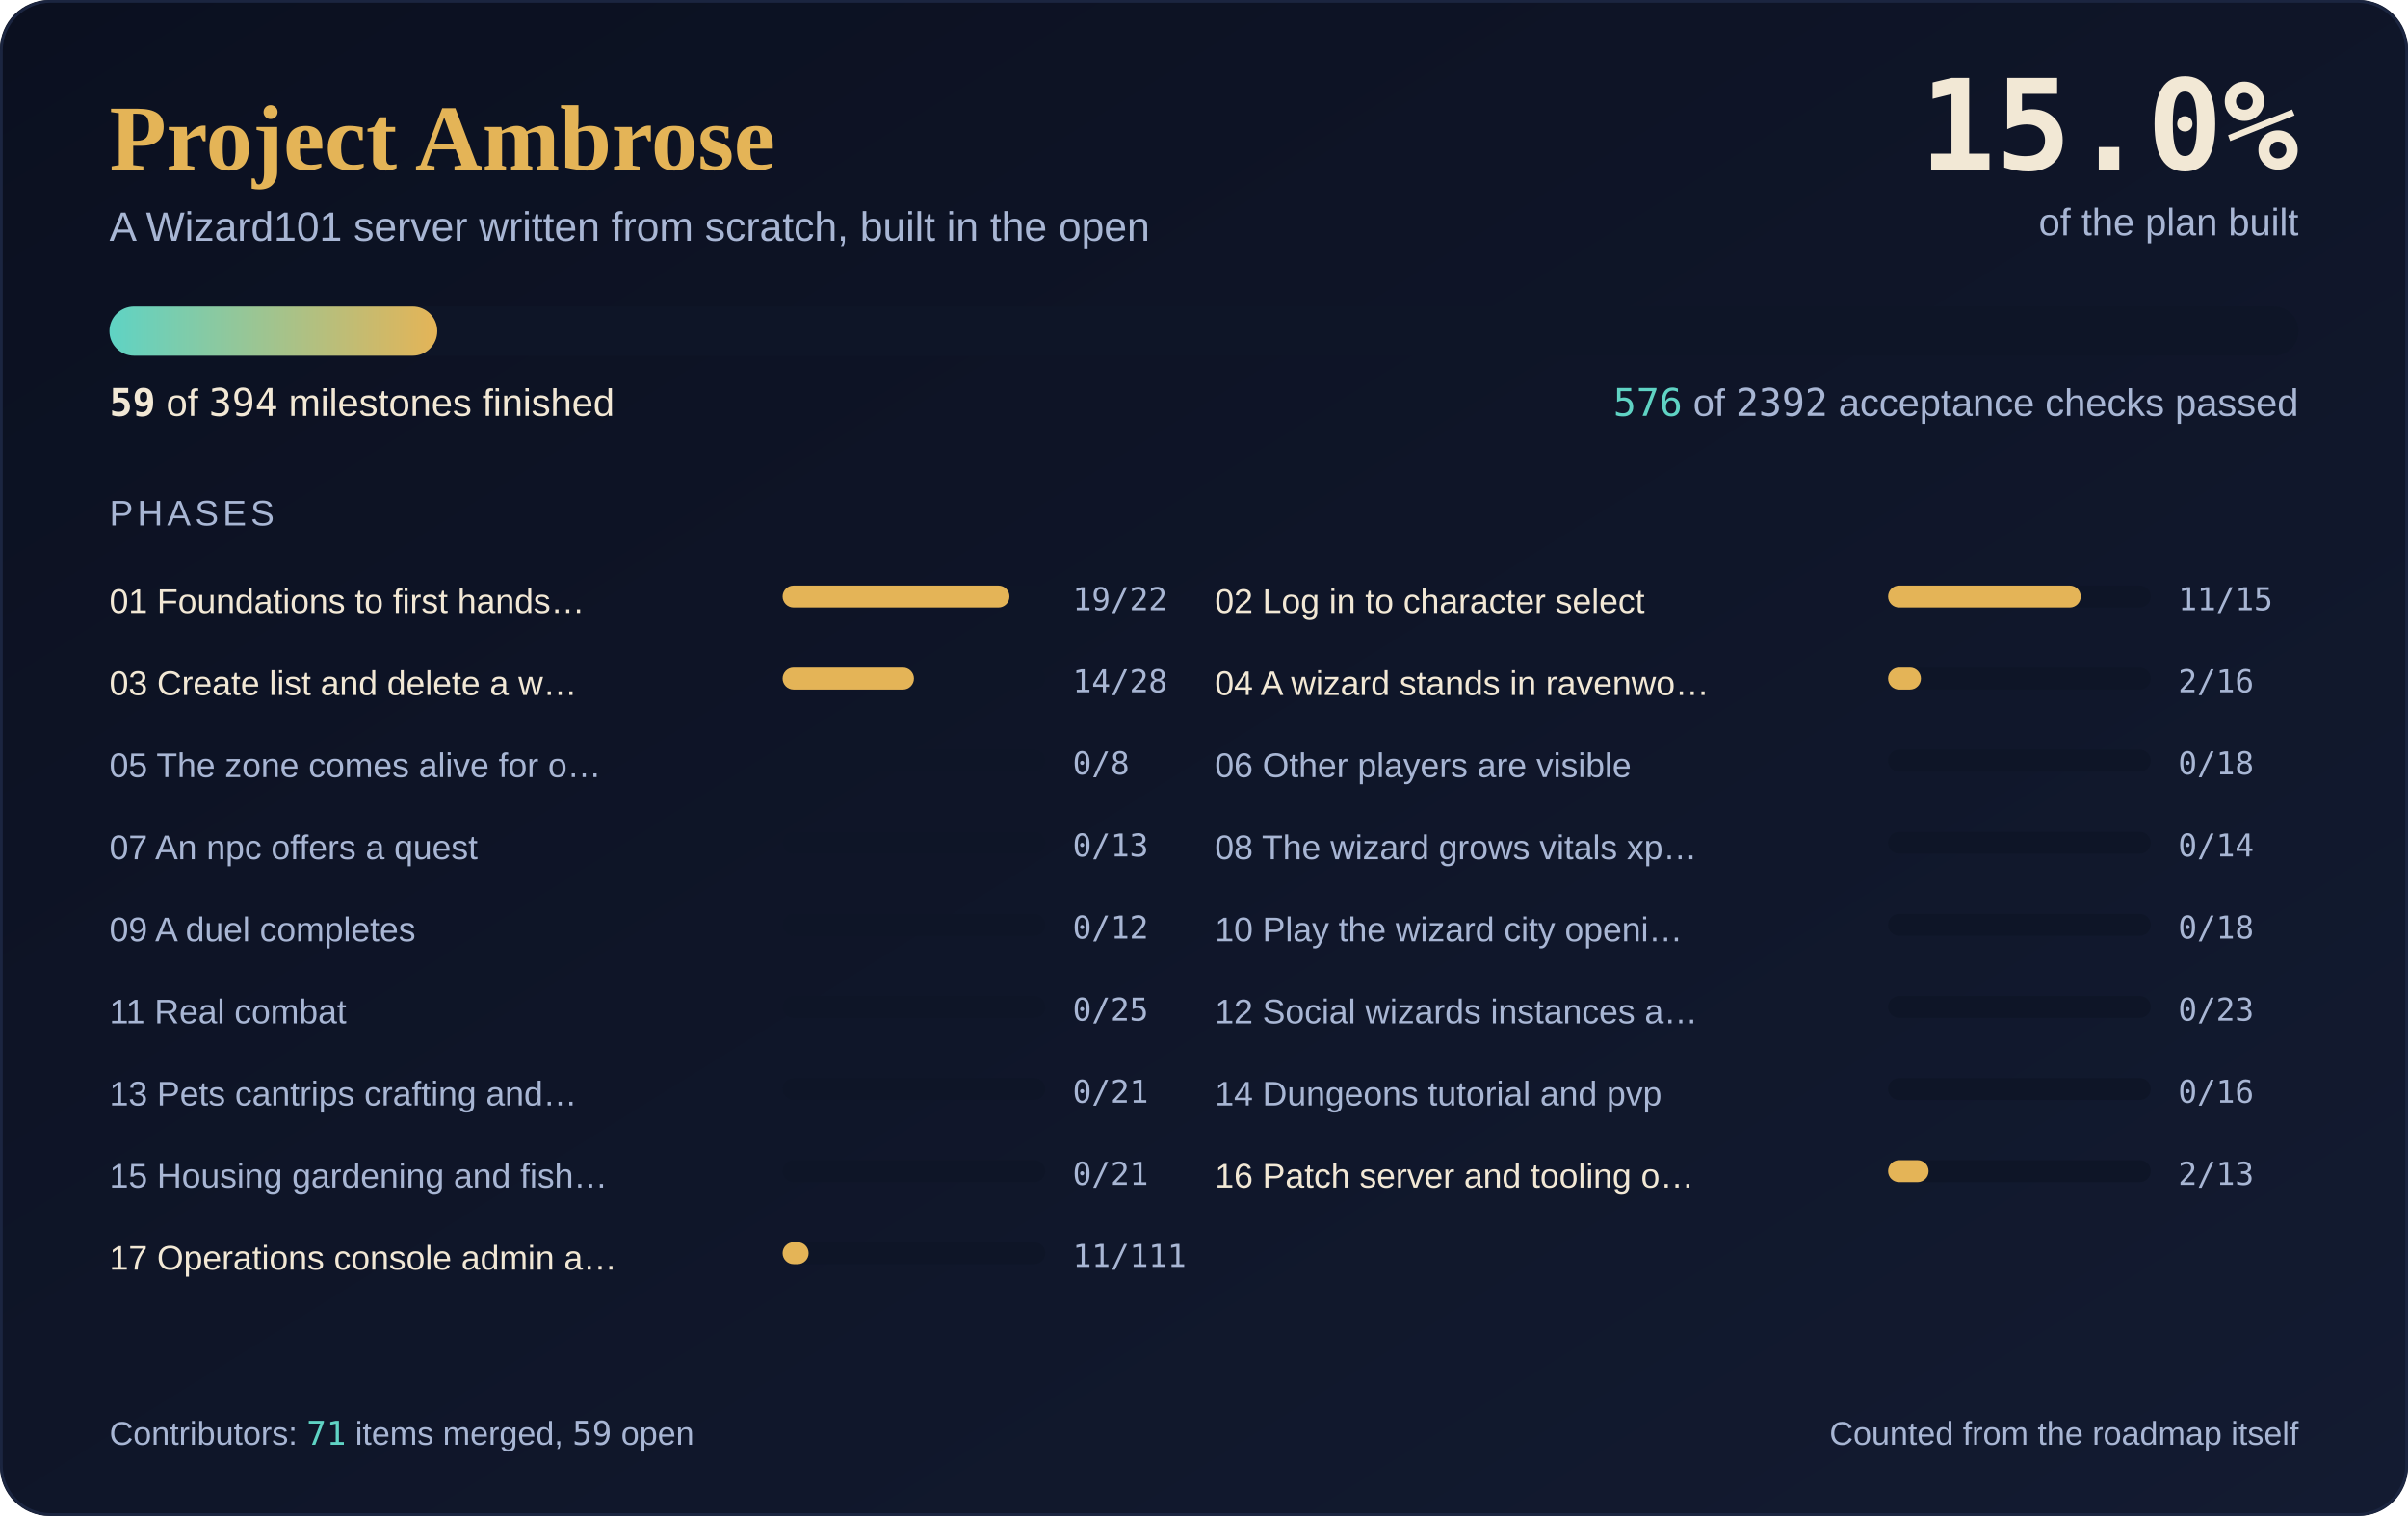
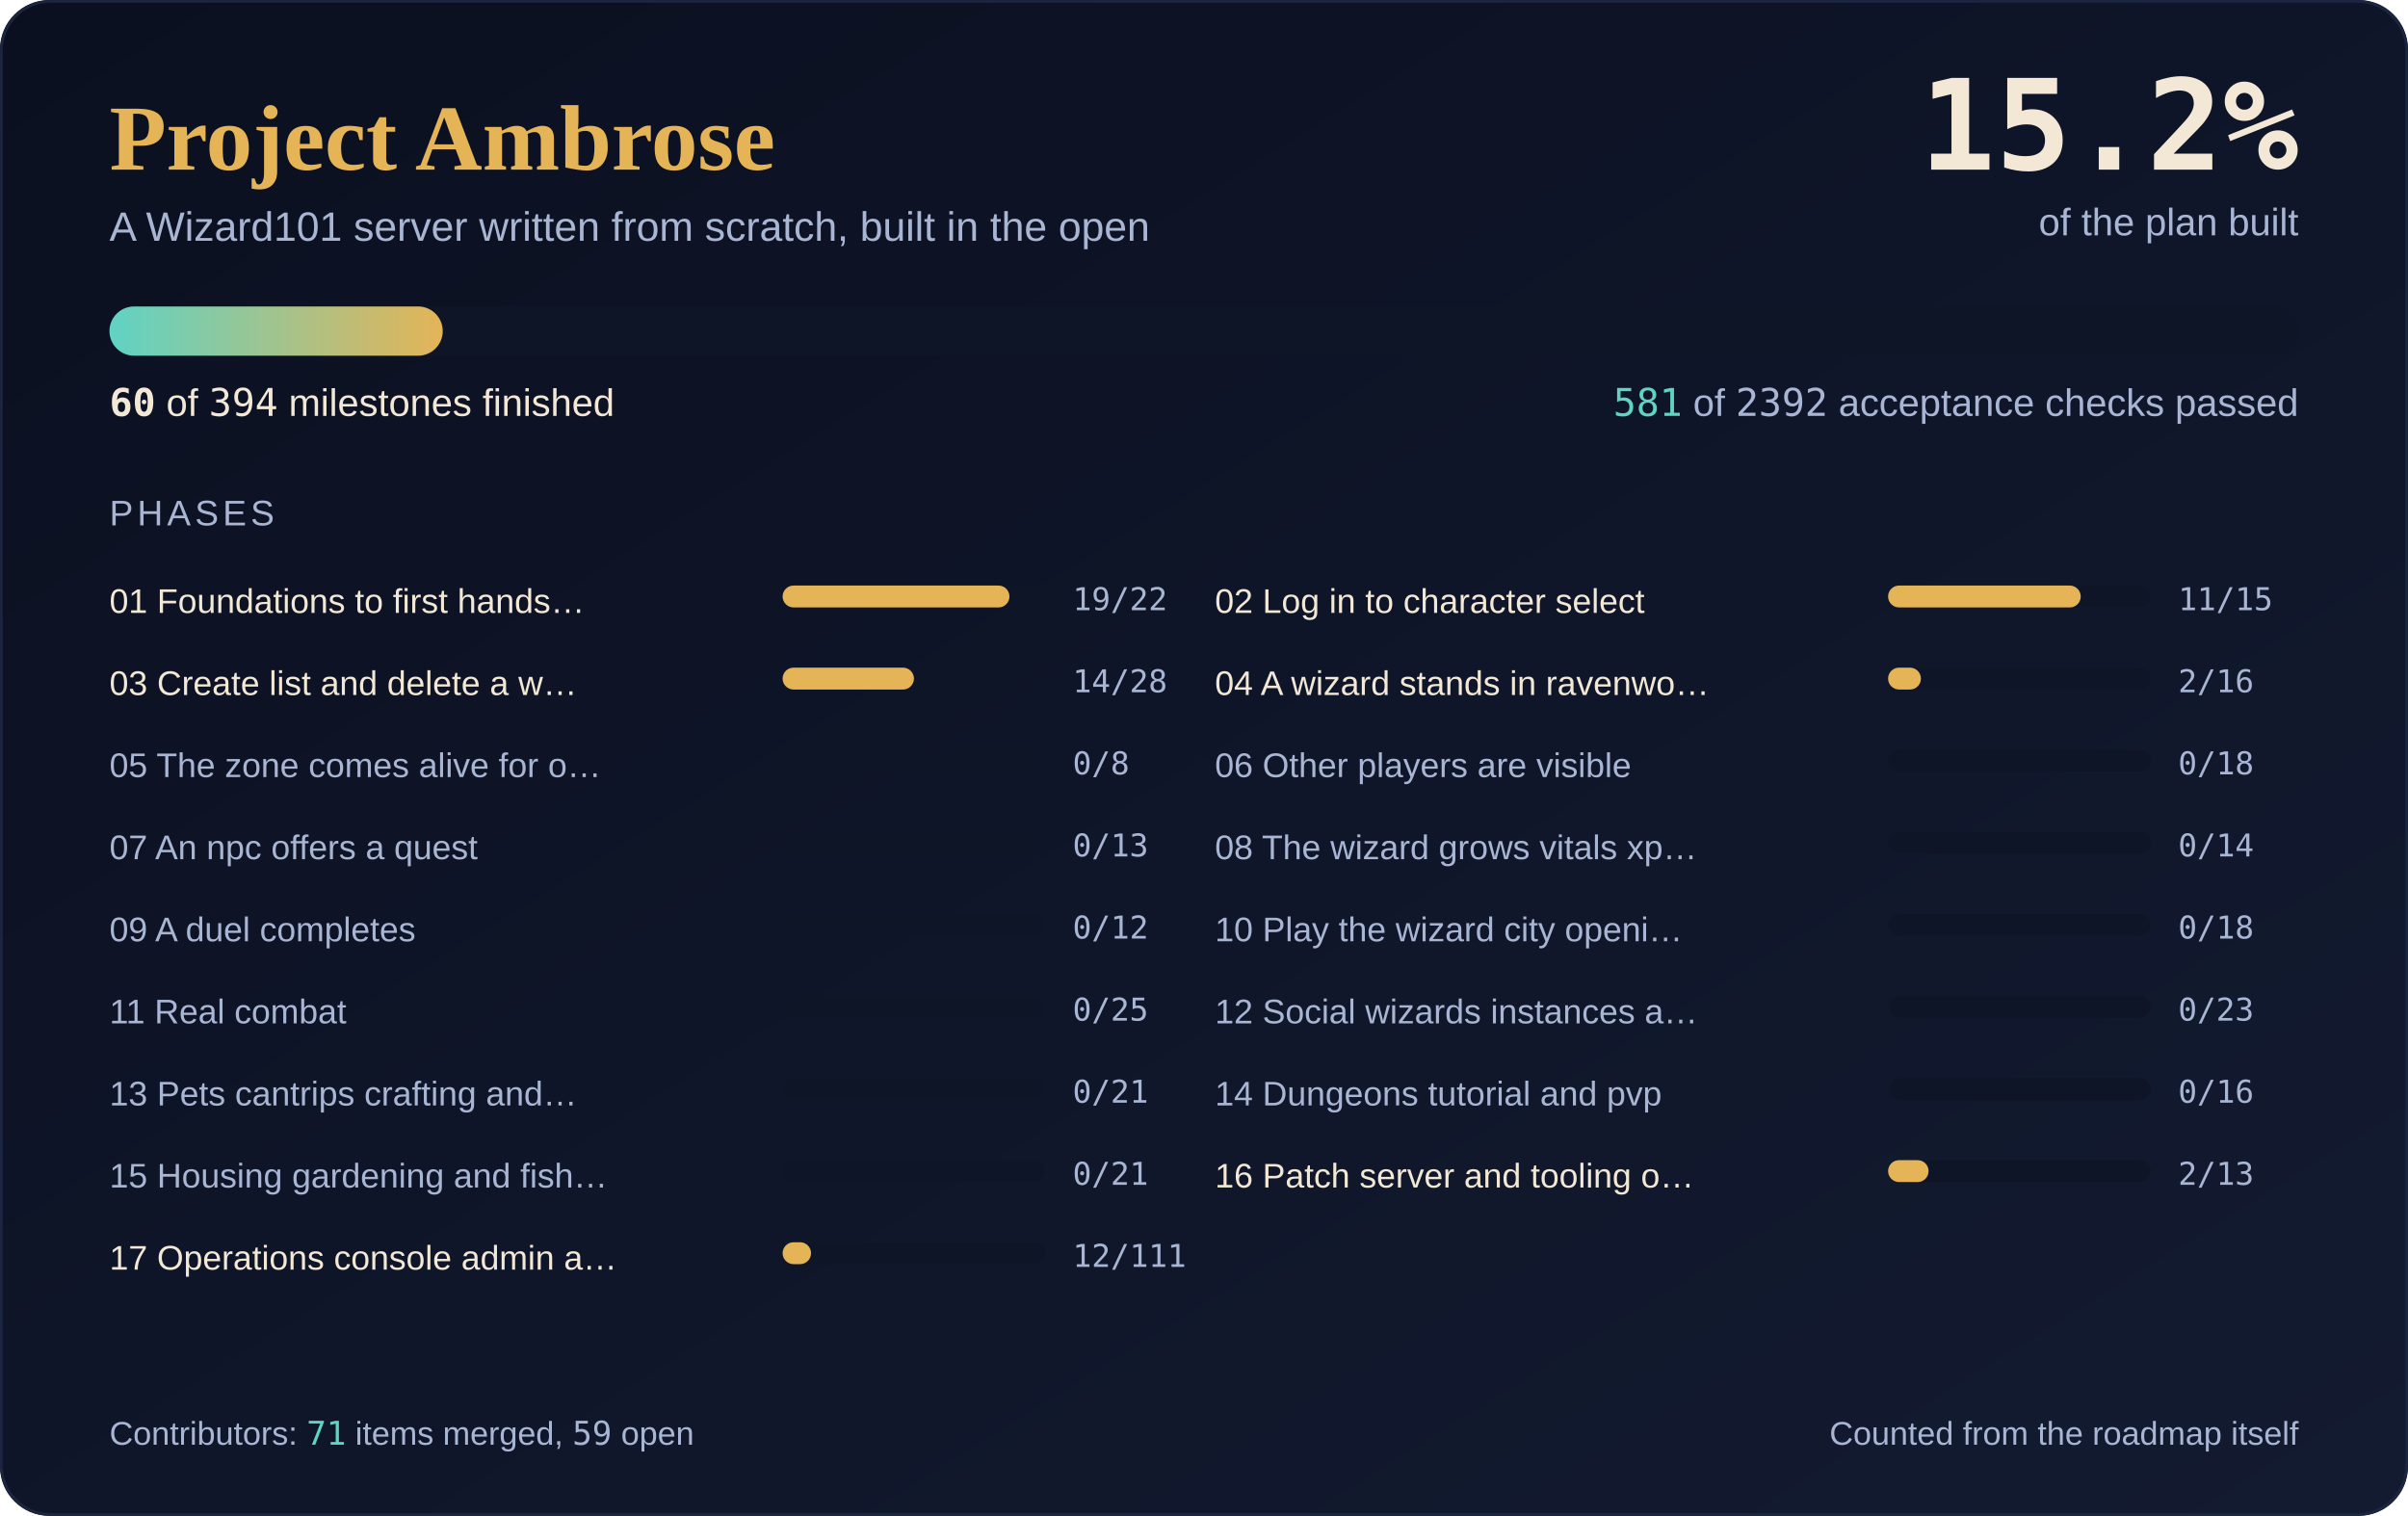
- <svg xmlns="http://www.w3.org/2000/svg" width="880" height="554" viewBox="0 0 880 554" role="img" aria-label="Project Ambrose progress: 59 of 394 milestones complete, 15.0 percent">
+ <svg xmlns="http://www.w3.org/2000/svg" width="880" height="554" viewBox="0 0 880 554" role="img" aria-label="Project Ambrose progress: 60 of 394 milestones complete, 15.2 percent">
  <defs>
    <linearGradient id="sky" x1="0" y1="0" x2="1" y2="1">
      <stop offset="0" stop-color="#0B1020" />
      <stop offset="1" stop-color="#131B31" />
    </linearGradient>
    <linearGradient id="fill" x1="0" y1="0" x2="1" y2="0">
      <stop offset="0" stop-color="#5FD3C4" />
      <stop offset="1" stop-color="#E4B457" />
    </linearGradient>
  </defs>
  <rect width="880" height="554" rx="18" fill="url(#sky)" />
  <rect x="0.5" y="0.5" width="879" height="553" rx="18" fill="none" stroke="#1B2540" />
  <text x="40" y="62" font-family="'Cormorant Garamond', Georgia, 'Times New Roman', serif" font-size="34" font-weight="600" fill="#E4B457">Project Ambrose</text>
  <text x="40" y="88" font-family="Karla, 'Segoe UI', 'Helvetica Neue', Arial, sans-serif" font-size="15" fill="#A8B6D4">A Wizard101 server written from scratch, built in the open</text>
-   <text x="840" y="62" text-anchor="end" font-family="'JetBrains Mono', Consolas, 'DejaVu Sans Mono', monospace" font-size="46" font-weight="700" fill="#F2E8D5">15.0%</text>
+   <text x="840" y="62" text-anchor="end" font-family="'JetBrains Mono', Consolas, 'DejaVu Sans Mono', monospace" font-size="46" font-weight="700" fill="#F2E8D5">15.2%</text>
  <text x="840" y="86" text-anchor="end" font-family="Karla, 'Segoe UI', 'Helvetica Neue', Arial, sans-serif" font-size="14" fill="#A8B6D4">of the plan built</text>
  <rect x="40" y="112" width="800" height="18" rx="9.0" fill="#0E1527" />
-   <rect x="40" y="112" width="119.8" height="18" rx="9.0" fill="url(#fill)" />
+   <rect x="40" y="112" width="121.8" height="18" rx="9.0" fill="url(#fill)" />
  <text x="40" y="152" font-family="Karla, 'Segoe UI', 'Helvetica Neue', Arial, sans-serif" font-size="14" fill="#F2E8D5">
-     <tspan font-family="'JetBrains Mono', Consolas, 'DejaVu Sans Mono', monospace" font-weight="700">59</tspan> of <tspan font-family="'JetBrains Mono', Consolas, 'DejaVu Sans Mono', monospace">394</tspan> milestones finished</text>
+     <tspan font-family="'JetBrains Mono', Consolas, 'DejaVu Sans Mono', monospace" font-weight="700">60</tspan> of <tspan font-family="'JetBrains Mono', Consolas, 'DejaVu Sans Mono', monospace">394</tspan> milestones finished</text>
  <text x="840" y="152" text-anchor="end" font-family="Karla, 'Segoe UI', 'Helvetica Neue', Arial, sans-serif" font-size="14" fill="#A8B6D4">
-     <tspan font-family="'JetBrains Mono', Consolas, 'DejaVu Sans Mono', monospace" fill="#5FD3C4">576</tspan> of <tspan font-family="'JetBrains Mono', Consolas, 'DejaVu Sans Mono', monospace">2392</tspan> acceptance checks passed</text>
+     <tspan font-family="'JetBrains Mono', Consolas, 'DejaVu Sans Mono', monospace" fill="#5FD3C4">581</tspan> of <tspan font-family="'JetBrains Mono', Consolas, 'DejaVu Sans Mono', monospace">2392</tspan> acceptance checks passed</text>
  <text x="40" y="192" font-family="Karla, 'Segoe UI', 'Helvetica Neue', Arial, sans-serif" font-size="13" fill="#A8B6D4" letter-spacing="1.5">PHASES</text>
  <text x="40" y="224" font-family="Karla, 'Segoe UI', 'Helvetica Neue', Arial, sans-serif" font-size="12.5" fill="#F2E8D5">01 Foundations to first hands…</text>
  <rect x="286" y="214" width="96" height="8" rx="4.0" fill="#0E1527" />
  <rect x="286" y="214" width="82.9" height="8" rx="4.0" fill="#E4B457" />
  <text x="392" y="223" font-family="'JetBrains Mono', Consolas, 'DejaVu Sans Mono', monospace" font-size="11.5" fill="#A8B6D4">19/22</text>
  <text x="444" y="224" font-family="Karla, 'Segoe UI', 'Helvetica Neue', Arial, sans-serif" font-size="12.5" fill="#F2E8D5">02 Log in to character select</text>
  <rect x="690" y="214" width="96" height="8" rx="4.0" fill="#0E1527" />
  <rect x="690" y="214" width="70.4" height="8" rx="4.0" fill="#E4B457" />
  <text x="796" y="223" font-family="'JetBrains Mono', Consolas, 'DejaVu Sans Mono', monospace" font-size="11.5" fill="#A8B6D4">11/15</text>
  <text x="40" y="254" font-family="Karla, 'Segoe UI', 'Helvetica Neue', Arial, sans-serif" font-size="12.5" fill="#F2E8D5">03 Create list and delete a w…</text>
  <rect x="286" y="244" width="96" height="8" rx="4.0" fill="#0E1527" />
  <rect x="286" y="244" width="48.0" height="8" rx="4.0" fill="#E4B457" />
  <text x="392" y="253" font-family="'JetBrains Mono', Consolas, 'DejaVu Sans Mono', monospace" font-size="11.5" fill="#A8B6D4">14/28</text>
  <text x="444" y="254" font-family="Karla, 'Segoe UI', 'Helvetica Neue', Arial, sans-serif" font-size="12.5" fill="#F2E8D5">04 A wizard stands in ravenwo…</text>
  <rect x="690" y="244" width="96" height="8" rx="4.0" fill="#0E1527" />
  <rect x="690" y="244" width="12.0" height="8" rx="4.0" fill="#E4B457" />
  <text x="796" y="253" font-family="'JetBrains Mono', Consolas, 'DejaVu Sans Mono', monospace" font-size="11.5" fill="#A8B6D4">2/16</text>
  <text x="40" y="284" font-family="Karla, 'Segoe UI', 'Helvetica Neue', Arial, sans-serif" font-size="12.5" fill="#A8B6D4">05 The zone comes alive for o…</text>
  <rect x="286" y="274" width="96" height="8" rx="4.0" fill="#0E1527" />
  <text x="392" y="283" font-family="'JetBrains Mono', Consolas, 'DejaVu Sans Mono', monospace" font-size="11.5" fill="#A8B6D4">0/8</text>
  <text x="444" y="284" font-family="Karla, 'Segoe UI', 'Helvetica Neue', Arial, sans-serif" font-size="12.5" fill="#A8B6D4">06 Other players are visible</text>
  <rect x="690" y="274" width="96" height="8" rx="4.0" fill="#0E1527" />
  <text x="796" y="283" font-family="'JetBrains Mono', Consolas, 'DejaVu Sans Mono', monospace" font-size="11.5" fill="#A8B6D4">0/18</text>
  <text x="40" y="314" font-family="Karla, 'Segoe UI', 'Helvetica Neue', Arial, sans-serif" font-size="12.5" fill="#A8B6D4">07 An npc offers a quest</text>
  <rect x="286" y="304" width="96" height="8" rx="4.0" fill="#0E1527" />
  <text x="392" y="313" font-family="'JetBrains Mono', Consolas, 'DejaVu Sans Mono', monospace" font-size="11.5" fill="#A8B6D4">0/13</text>
  <text x="444" y="314" font-family="Karla, 'Segoe UI', 'Helvetica Neue', Arial, sans-serif" font-size="12.5" fill="#A8B6D4">08 The wizard grows vitals xp…</text>
  <rect x="690" y="304" width="96" height="8" rx="4.0" fill="#0E1527" />
  <text x="796" y="313" font-family="'JetBrains Mono', Consolas, 'DejaVu Sans Mono', monospace" font-size="11.5" fill="#A8B6D4">0/14</text>
  <text x="40" y="344" font-family="Karla, 'Segoe UI', 'Helvetica Neue', Arial, sans-serif" font-size="12.5" fill="#A8B6D4">09 A duel completes</text>
  <rect x="286" y="334" width="96" height="8" rx="4.0" fill="#0E1527" />
  <text x="392" y="343" font-family="'JetBrains Mono', Consolas, 'DejaVu Sans Mono', monospace" font-size="11.5" fill="#A8B6D4">0/12</text>
  <text x="444" y="344" font-family="Karla, 'Segoe UI', 'Helvetica Neue', Arial, sans-serif" font-size="12.5" fill="#A8B6D4">10 Play the wizard city openi…</text>
  <rect x="690" y="334" width="96" height="8" rx="4.0" fill="#0E1527" />
  <text x="796" y="343" font-family="'JetBrains Mono', Consolas, 'DejaVu Sans Mono', monospace" font-size="11.5" fill="#A8B6D4">0/18</text>
  <text x="40" y="374" font-family="Karla, 'Segoe UI', 'Helvetica Neue', Arial, sans-serif" font-size="12.5" fill="#A8B6D4">11 Real combat</text>
  <rect x="286" y="364" width="96" height="8" rx="4.0" fill="#0E1527" />
  <text x="392" y="373" font-family="'JetBrains Mono', Consolas, 'DejaVu Sans Mono', monospace" font-size="11.5" fill="#A8B6D4">0/25</text>
  <text x="444" y="374" font-family="Karla, 'Segoe UI', 'Helvetica Neue', Arial, sans-serif" font-size="12.5" fill="#A8B6D4">12 Social wizards instances a…</text>
  <rect x="690" y="364" width="96" height="8" rx="4.0" fill="#0E1527" />
  <text x="796" y="373" font-family="'JetBrains Mono', Consolas, 'DejaVu Sans Mono', monospace" font-size="11.5" fill="#A8B6D4">0/23</text>
  <text x="40" y="404" font-family="Karla, 'Segoe UI', 'Helvetica Neue', Arial, sans-serif" font-size="12.5" fill="#A8B6D4">13 Pets cantrips crafting and…</text>
  <rect x="286" y="394" width="96" height="8" rx="4.0" fill="#0E1527" />
  <text x="392" y="403" font-family="'JetBrains Mono', Consolas, 'DejaVu Sans Mono', monospace" font-size="11.5" fill="#A8B6D4">0/21</text>
  <text x="444" y="404" font-family="Karla, 'Segoe UI', 'Helvetica Neue', Arial, sans-serif" font-size="12.5" fill="#A8B6D4">14 Dungeons tutorial and pvp</text>
  <rect x="690" y="394" width="96" height="8" rx="4.0" fill="#0E1527" />
  <text x="796" y="403" font-family="'JetBrains Mono', Consolas, 'DejaVu Sans Mono', monospace" font-size="11.5" fill="#A8B6D4">0/16</text>
  <text x="40" y="434" font-family="Karla, 'Segoe UI', 'Helvetica Neue', Arial, sans-serif" font-size="12.5" fill="#A8B6D4">15 Housing gardening and fish…</text>
  <rect x="286" y="424" width="96" height="8" rx="4.0" fill="#0E1527" />
  <text x="392" y="433" font-family="'JetBrains Mono', Consolas, 'DejaVu Sans Mono', monospace" font-size="11.5" fill="#A8B6D4">0/21</text>
  <text x="444" y="434" font-family="Karla, 'Segoe UI', 'Helvetica Neue', Arial, sans-serif" font-size="12.5" fill="#F2E8D5">16 Patch server and tooling o…</text>
  <rect x="690" y="424" width="96" height="8" rx="4.0" fill="#0E1527" />
  <rect x="690" y="424" width="14.8" height="8" rx="4.0" fill="#E4B457" />
  <text x="796" y="433" font-family="'JetBrains Mono', Consolas, 'DejaVu Sans Mono', monospace" font-size="11.5" fill="#A8B6D4">2/13</text>
  <text x="40" y="464" font-family="Karla, 'Segoe UI', 'Helvetica Neue', Arial, sans-serif" font-size="12.5" fill="#F2E8D5">17 Operations console admin a…</text>
  <rect x="286" y="454" width="96" height="8" rx="4.0" fill="#0E1527" />
-   <rect x="286" y="454" width="9.5" height="8" rx="4.0" fill="#E4B457" />
-   <text x="392" y="463" font-family="'JetBrains Mono', Consolas, 'DejaVu Sans Mono', monospace" font-size="11.5" fill="#A8B6D4">11/111</text>
+   <rect x="286" y="454" width="10.4" height="8" rx="4.0" fill="#E4B457" />
+   <text x="392" y="463" font-family="'JetBrains Mono', Consolas, 'DejaVu Sans Mono', monospace" font-size="11.5" fill="#A8B6D4">12/111</text>
  <text x="40" y="528" font-family="Karla, 'Segoe UI', 'Helvetica Neue', Arial, sans-serif" font-size="12" fill="#A8B6D4">Contributors: <tspan font-family="'JetBrains Mono', Consolas, 'DejaVu Sans Mono', monospace" fill="#5FD3C4">71</tspan> items merged, <tspan font-family="'JetBrains Mono', Consolas, 'DejaVu Sans Mono', monospace">59</tspan> open</text>
  <text x="840" y="528" text-anchor="end" font-family="Karla, 'Segoe UI', 'Helvetica Neue', Arial, sans-serif" font-size="12" fill="#A8B6D4">Counted from the roadmap itself</text>
</svg>
